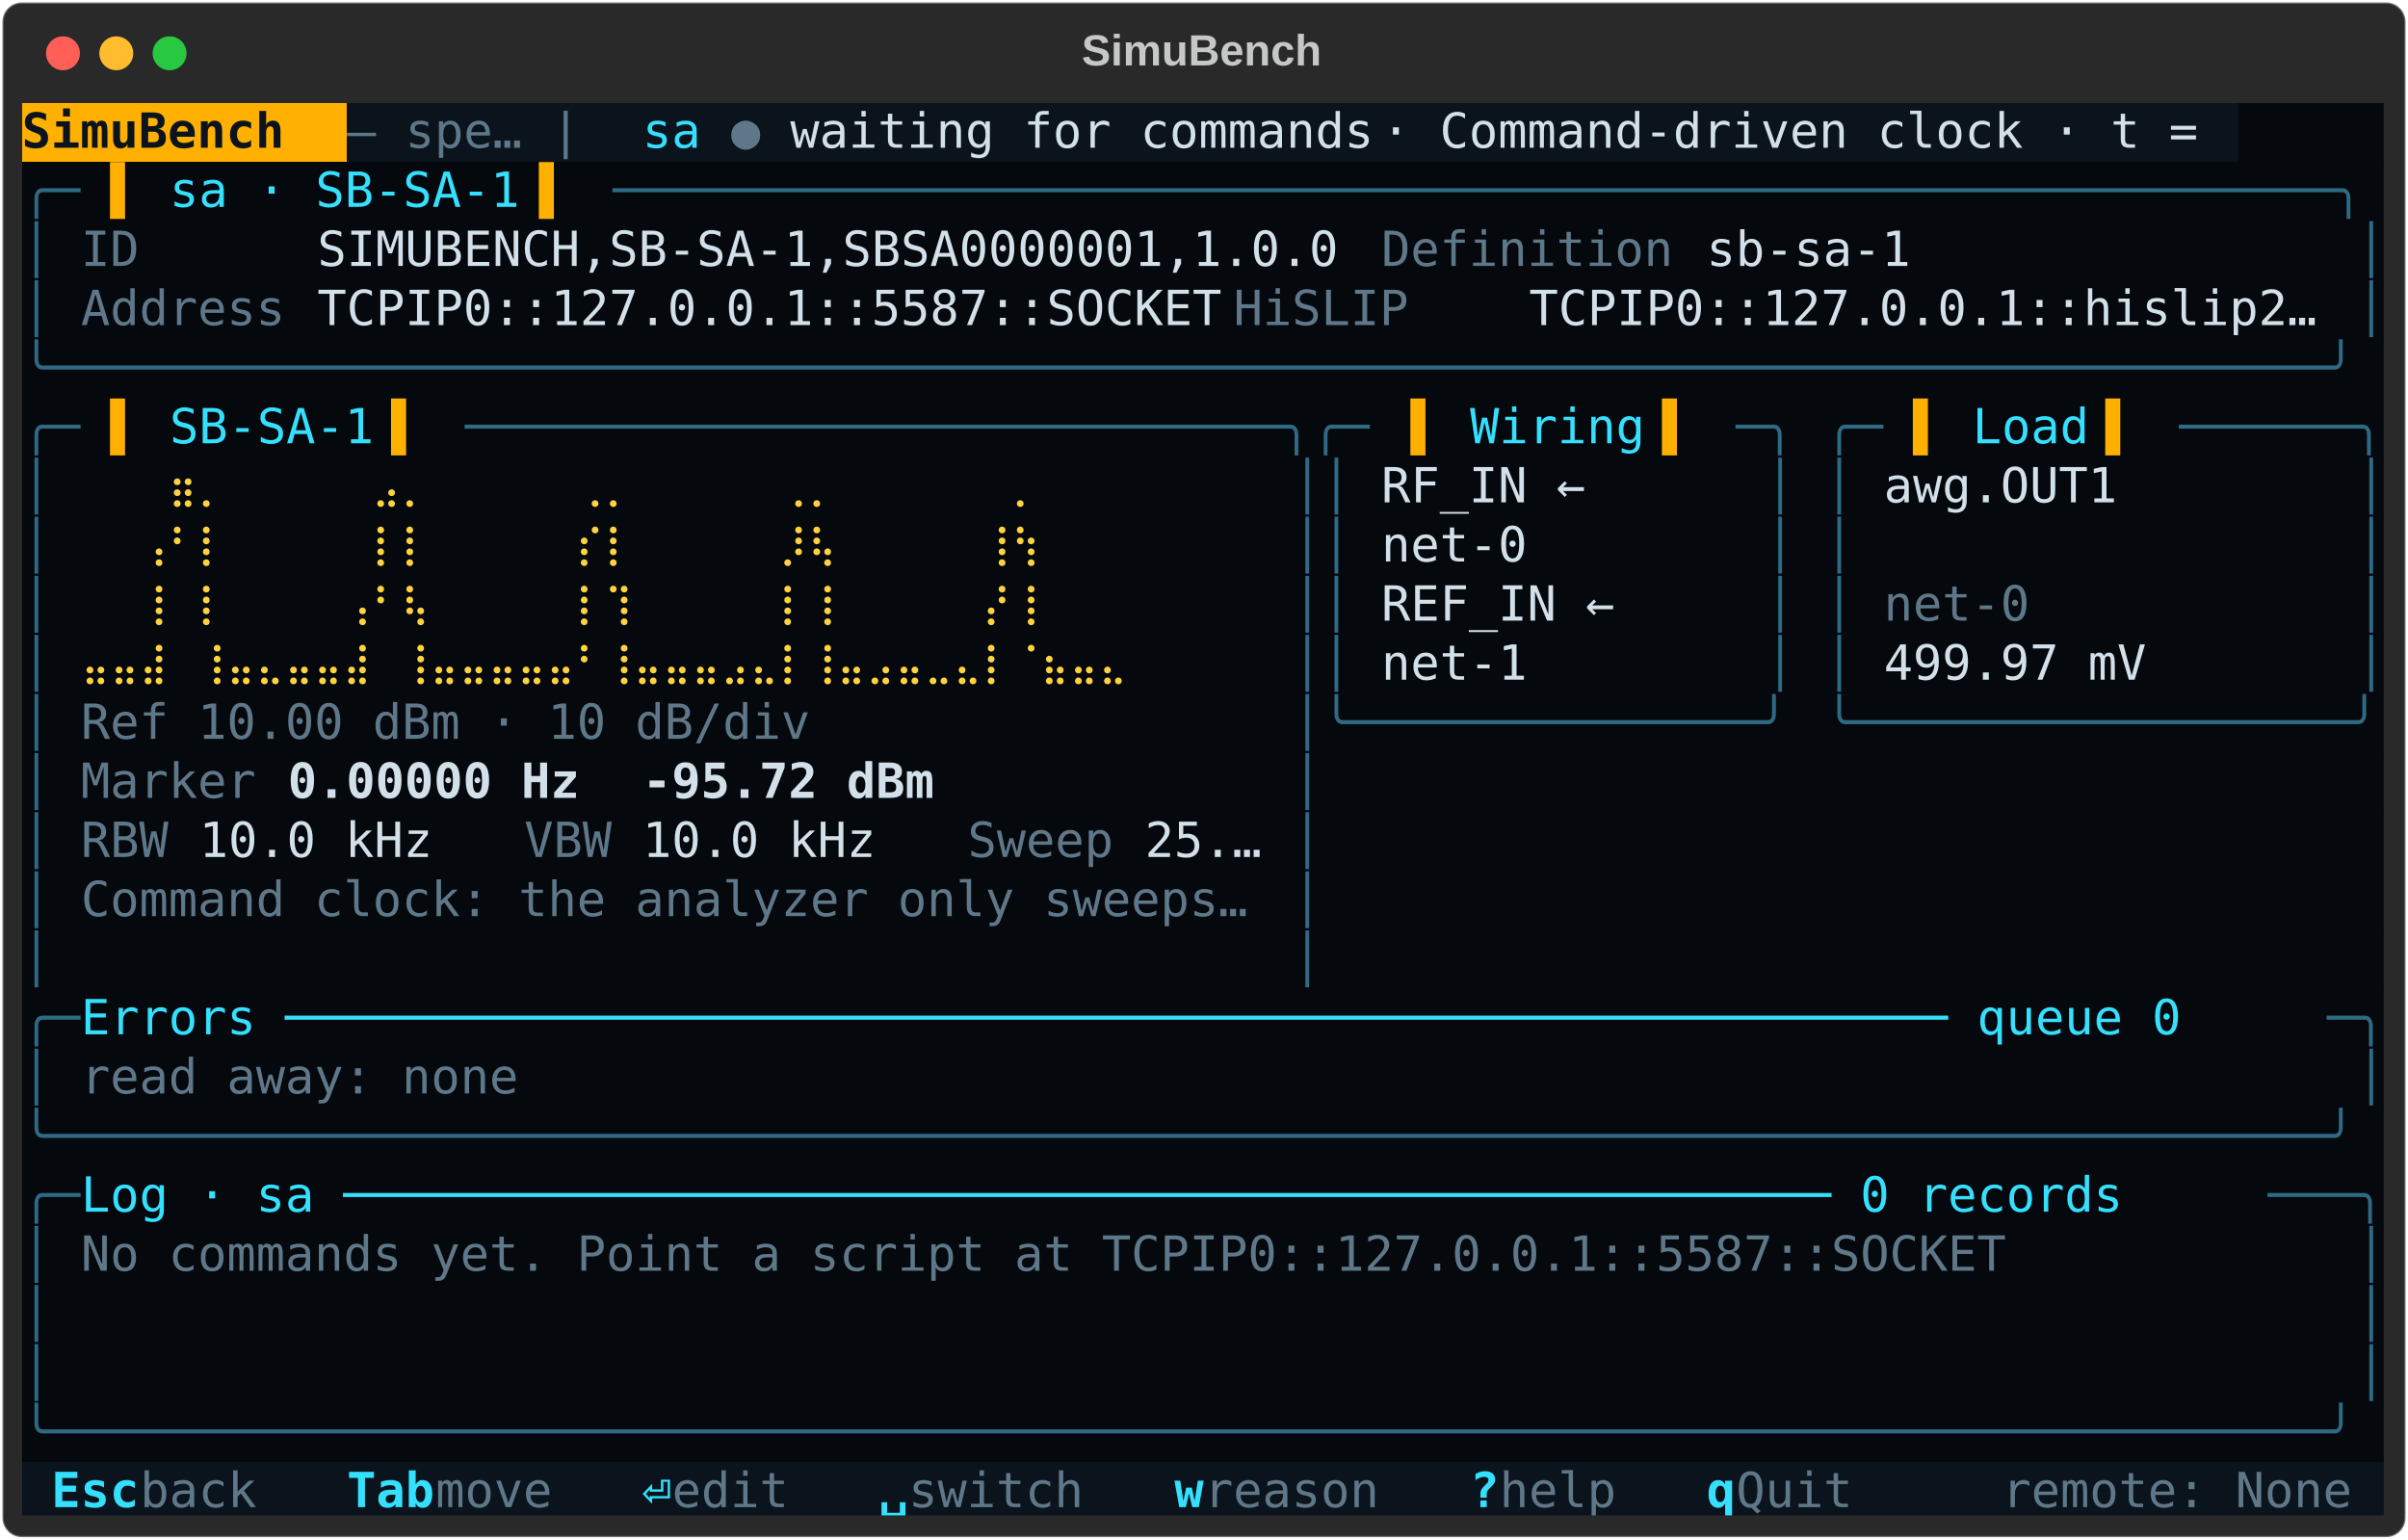
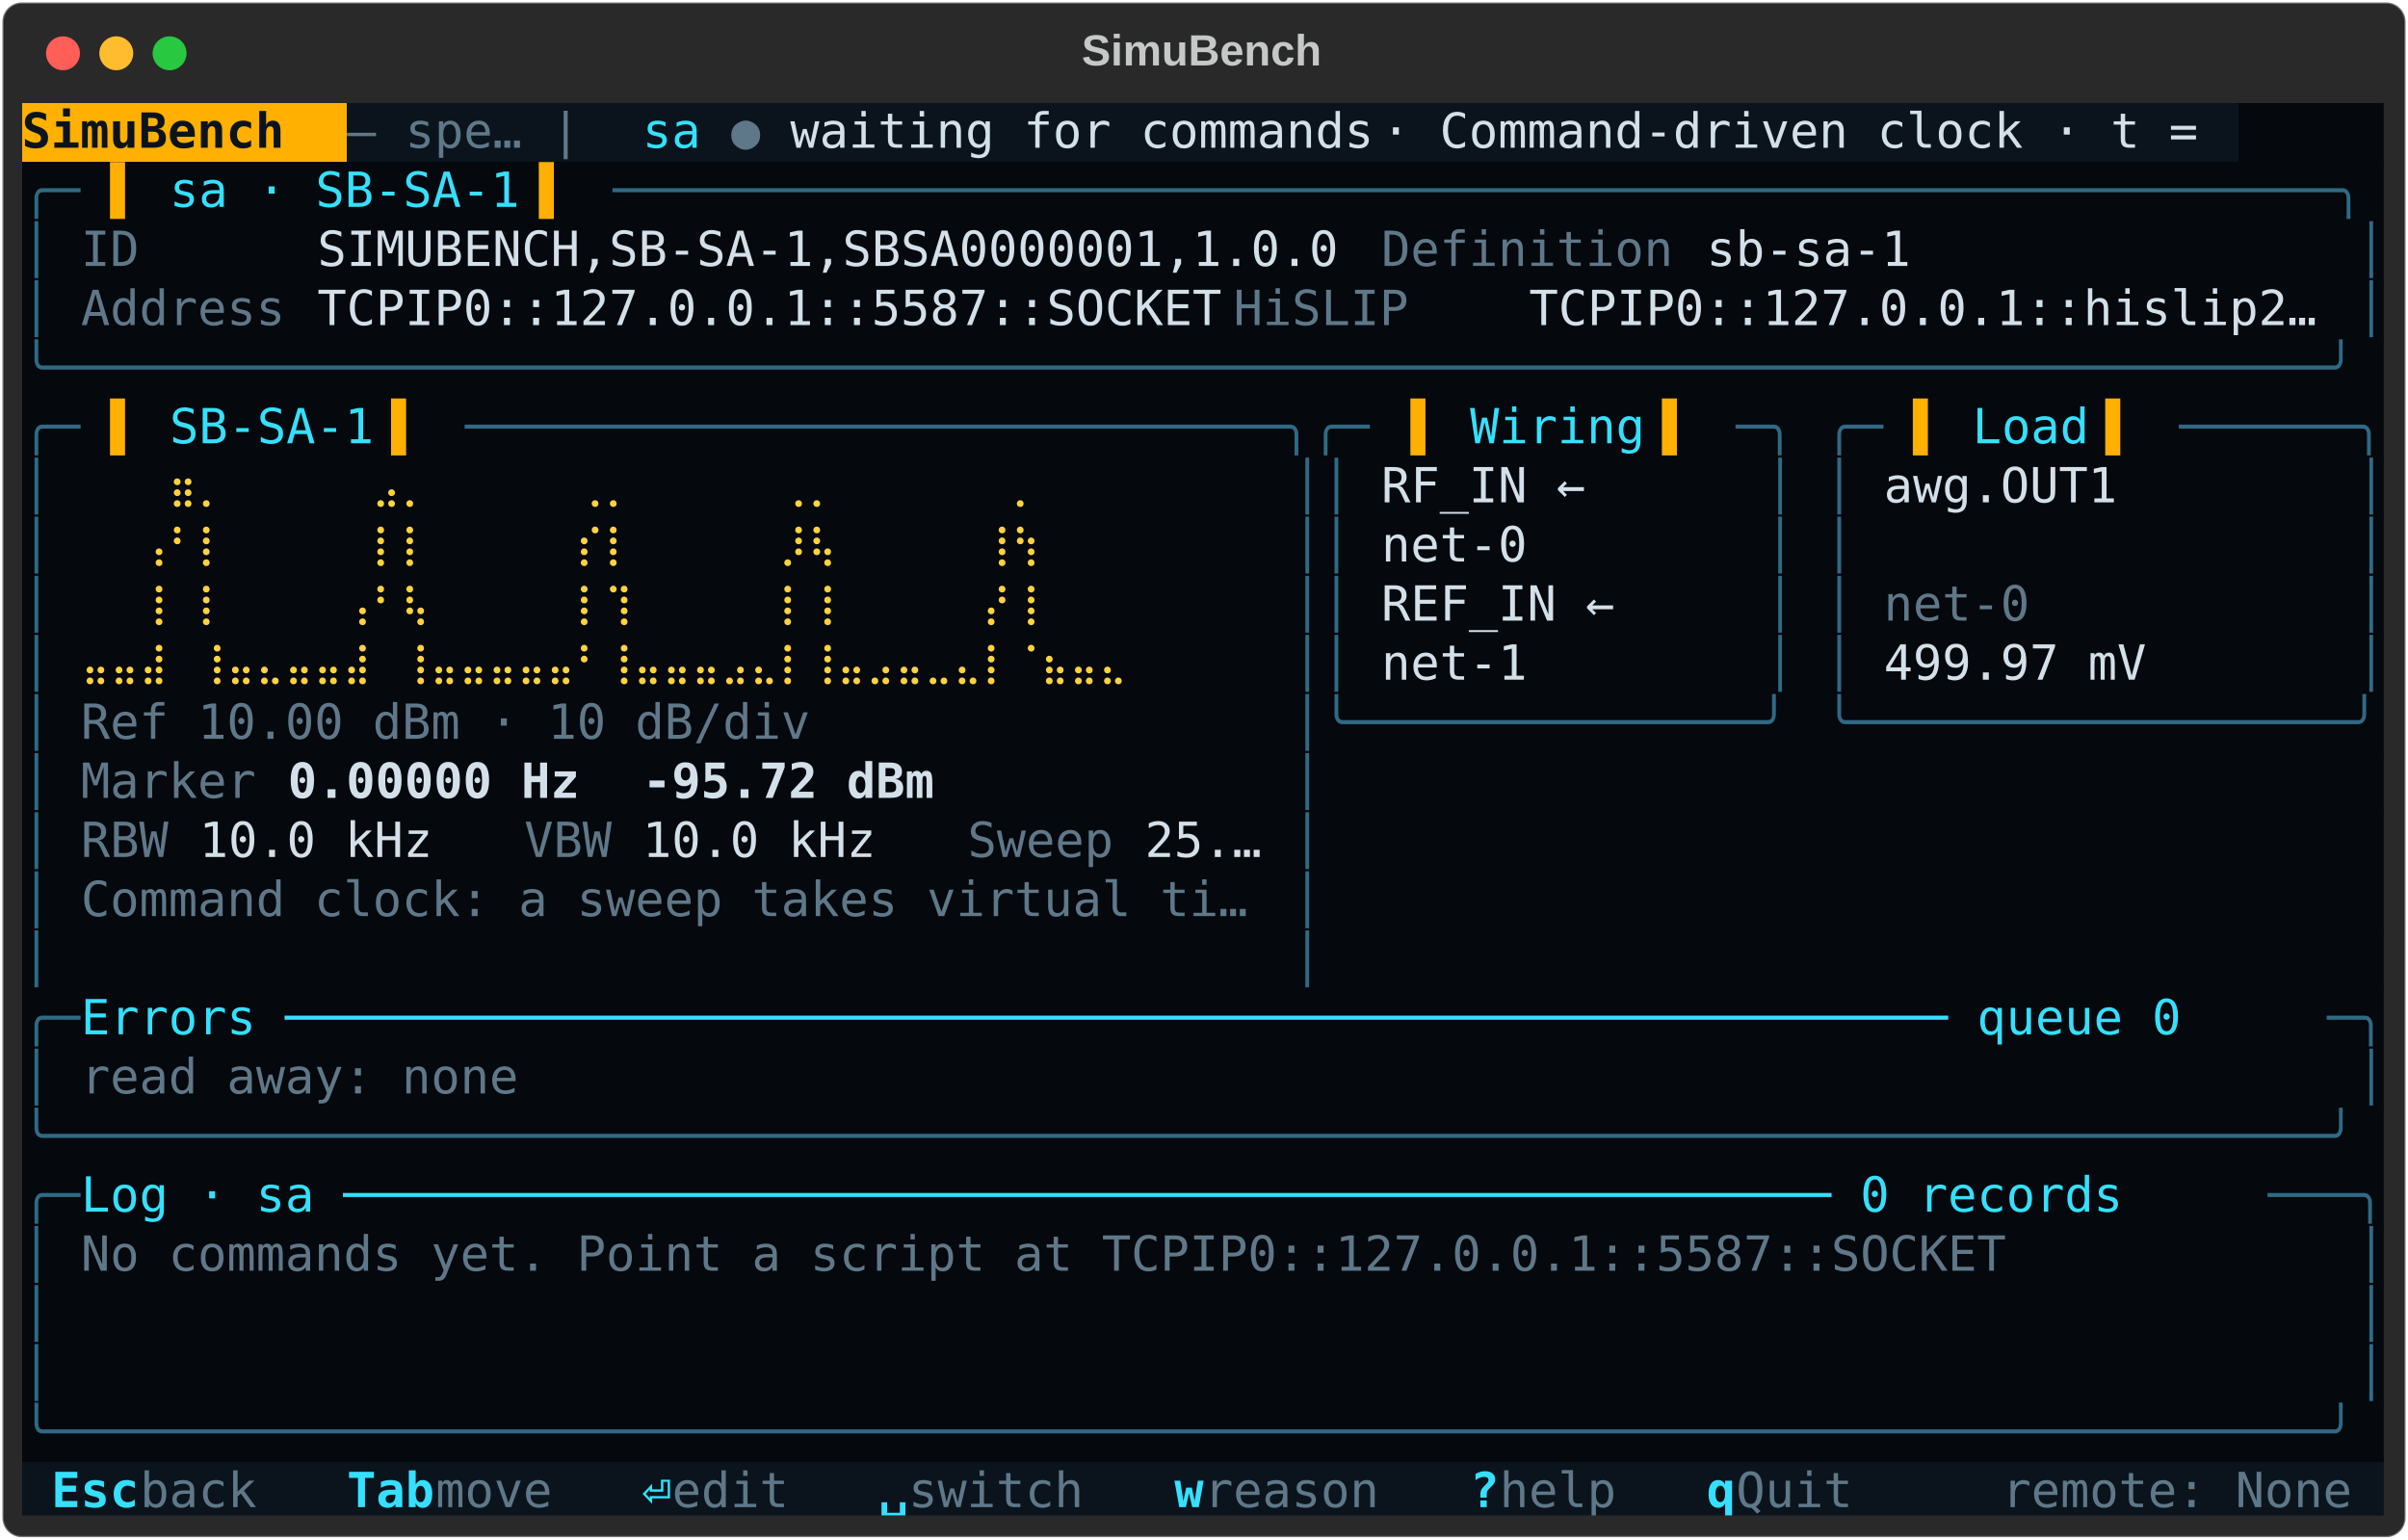
<svg xmlns="http://www.w3.org/2000/svg" class="rich-terminal" viewBox="0 0 994 635.6">
  <style>

    @font-face {
        font-family: "Fira Code";
        src: local("FiraCode-Regular"),
                url("https://cdnjs.cloudflare.com/ajax/libs/firacode/6.2.0/woff2/FiraCode-Regular.woff2") format("woff2"),
                url("https://cdnjs.cloudflare.com/ajax/libs/firacode/6.2.0/woff/FiraCode-Regular.woff") format("woff");
        font-style: normal;
        font-weight: 400;
    }
    @font-face {
        font-family: "Fira Code";
        src: local("FiraCode-Bold"),
                url("https://cdnjs.cloudflare.com/ajax/libs/firacode/6.2.0/woff2/FiraCode-Bold.woff2") format("woff2"),
                url("https://cdnjs.cloudflare.com/ajax/libs/firacode/6.2.0/woff/FiraCode-Bold.woff") format("woff");
        font-style: bold;
        font-weight: 700;
    }

    .terminal-matrix {
        font-family: Fira Code, monospace;
        font-size: 20px;
        line-height: 24.4px;
        font-variant-east-asian: full-width;
    }

    .terminal-title {
        font-size: 18px;
        font-weight: bold;
        font-family: arial;
    }

    .terminal-r1 { fill: #0b141c;font-weight: bold }
.terminal-r2 { fill: #5f7889 }
.terminal-r3 { fill: #35e0ff }
.terminal-r4 { fill: #d3e0ea }
.terminal-r5 { fill: #c5c8c6 }
.terminal-r6 { fill: #2f6a85 }
.terminal-r7 { fill: #ffb000 }
.terminal-r8 { fill: #ffd23f }
.terminal-r9 { fill: #d3e0ea;font-weight: bold }
.terminal-r10 { fill: #35e0ff;font-weight: bold }
    </style>
  <defs>
    <clipPath id="terminal-clip-terminal">
      <rect x="0" y="0" width="975.0" height="584.6" />
    </clipPath>
    <clipPath id="terminal-line-0">
      <rect x="0" y="1.5" width="976" height="24.65" />
    </clipPath>
    <clipPath id="terminal-line-1">
      <rect x="0" y="25.9" width="976" height="24.65" />
    </clipPath>
    <clipPath id="terminal-line-2">
      <rect x="0" y="50.3" width="976" height="24.65" />
    </clipPath>
    <clipPath id="terminal-line-3">
      <rect x="0" y="74.7" width="976" height="24.65" />
    </clipPath>
    <clipPath id="terminal-line-4">
      <rect x="0" y="99.1" width="976" height="24.65" />
    </clipPath>
    <clipPath id="terminal-line-5">
      <rect x="0" y="123.5" width="976" height="24.65" />
    </clipPath>
    <clipPath id="terminal-line-6">
      <rect x="0" y="147.9" width="976" height="24.65" />
    </clipPath>
    <clipPath id="terminal-line-7">
      <rect x="0" y="172.3" width="976" height="24.65" />
    </clipPath>
    <clipPath id="terminal-line-8">
      <rect x="0" y="196.7" width="976" height="24.65" />
    </clipPath>
    <clipPath id="terminal-line-9">
      <rect x="0" y="221.1" width="976" height="24.65" />
    </clipPath>
    <clipPath id="terminal-line-10">
      <rect x="0" y="245.5" width="976" height="24.65" />
    </clipPath>
    <clipPath id="terminal-line-11">
      <rect x="0" y="269.9" width="976" height="24.65" />
    </clipPath>
    <clipPath id="terminal-line-12">
      <rect x="0" y="294.3" width="976" height="24.65" />
    </clipPath>
    <clipPath id="terminal-line-13">
      <rect x="0" y="318.7" width="976" height="24.65" />
    </clipPath>
    <clipPath id="terminal-line-14">
      <rect x="0" y="343.1" width="976" height="24.65" />
    </clipPath>
    <clipPath id="terminal-line-15">
      <rect x="0" y="367.5" width="976" height="24.65" />
    </clipPath>
    <clipPath id="terminal-line-16">
      <rect x="0" y="391.9" width="976" height="24.65" />
    </clipPath>
    <clipPath id="terminal-line-17">
      <rect x="0" y="416.3" width="976" height="24.65" />
    </clipPath>
    <clipPath id="terminal-line-18">
      <rect x="0" y="440.7" width="976" height="24.65" />
    </clipPath>
    <clipPath id="terminal-line-19">
      <rect x="0" y="465.1" width="976" height="24.65" />
    </clipPath>
    <clipPath id="terminal-line-20">
      <rect x="0" y="489.5" width="976" height="24.65" />
    </clipPath>
    <clipPath id="terminal-line-21">
      <rect x="0" y="513.9" width="976" height="24.65" />
    </clipPath>
    <clipPath id="terminal-line-22">
      <rect x="0" y="538.3" width="976" height="24.65" />
    </clipPath>
  </defs>
  <rect fill="#292929" stroke="rgba(255,255,255,0.35)" stroke-width="1" x="1" y="1" width="992" height="633.6" rx="8" />
  <text class="terminal-title" fill="#c5c8c6" text-anchor="middle" x="496" y="27">SimuBench</text>
  <g transform="translate(26,22)">
    <circle cx="0" cy="0" r="7" fill="#ff5f57" />
    <circle cx="22" cy="0" r="7" fill="#febc2e" />
    <circle cx="44" cy="0" r="7" fill="#28c840" />
  </g>
  <g transform="translate(9, 41)" clip-path="url(#terminal-clip-terminal)">
    <rect fill="#ffb000" x="0" y="1.5" width="134.2" height="24.65" shape-rendering="crispEdges" />
    <rect fill="#0b141c" x="134.2" y="1.5" width="122" height="24.65" shape-rendering="crispEdges" />
    <rect fill="#0b141c" x="256.2" y="1.5" width="24.4" height="24.65" shape-rendering="crispEdges" />
    <rect fill="#0b141c" x="280.6" y="1.5" width="12.2" height="24.65" shape-rendering="crispEdges" />
    <rect fill="#0b141c" x="292.8" y="1.5" width="24.4" height="24.65" shape-rendering="crispEdges" />
    <rect fill="#0b141c" x="317.2" y="1.5" width="244" height="24.65" shape-rendering="crispEdges" />
    <rect fill="#0b141c" x="561.2" y="1.5" width="353.8" height="24.65" shape-rendering="crispEdges" />
    <rect fill="#05080c" x="915" y="1.5" width="61" height="24.65" shape-rendering="crispEdges" />
    <rect fill="#05080c" x="0" y="25.9" width="24.4" height="24.65" shape-rendering="crispEdges" />
    <rect fill="#05080c" x="24.4" y="25.9" width="12.2" height="24.65" shape-rendering="crispEdges" />
    <rect fill="#05080c" x="36.6" y="25.9" width="24.4" height="24.65" shape-rendering="crispEdges" />
    <rect fill="#05080c" x="61" y="25.9" width="146.4" height="24.65" shape-rendering="crispEdges" />
    <rect fill="#05080c" x="207.4" y="25.9" width="24.4" height="24.65" shape-rendering="crispEdges" />
    <rect fill="#05080c" x="231.8" y="25.9" width="12.2" height="24.65" shape-rendering="crispEdges" />
    <rect fill="#05080c" x="244" y="25.9" width="732" height="24.65" shape-rendering="crispEdges" />
    <rect fill="#05080c" x="0" y="50.3" width="12.2" height="24.65" shape-rendering="crispEdges" />
    <rect fill="#05080c" x="12.2" y="50.3" width="12.2" height="24.65" shape-rendering="crispEdges" />
    <rect fill="#05080c" x="24.4" y="50.3" width="97.6" height="24.65" shape-rendering="crispEdges" />
    <rect fill="#05080c" x="122" y="50.3" width="439.2" height="24.65" shape-rendering="crispEdges" />
    <rect fill="#05080c" x="561.2" y="50.3" width="134.2" height="24.65" shape-rendering="crispEdges" />
    <rect fill="#05080c" x="695.4" y="50.3" width="256.2" height="24.65" shape-rendering="crispEdges" />
    <rect fill="#05080c" x="951.6" y="50.3" width="12.2" height="24.65" shape-rendering="crispEdges" />
    <rect fill="#05080c" x="963.8" y="50.3" width="12.2" height="24.65" shape-rendering="crispEdges" />
    <rect fill="#05080c" x="0" y="74.7" width="12.2" height="24.65" shape-rendering="crispEdges" />
    <rect fill="#05080c" x="12.2" y="74.7" width="12.2" height="24.65" shape-rendering="crispEdges" />
    <rect fill="#05080c" x="24.4" y="74.7" width="97.6" height="24.65" shape-rendering="crispEdges" />
    <rect fill="#05080c" x="122" y="74.7" width="378.2" height="24.65" shape-rendering="crispEdges" />
    <rect fill="#05080c" x="500.2" y="74.7" width="122" height="24.65" shape-rendering="crispEdges" />
    <rect fill="#05080c" x="622.2" y="74.7" width="329.4" height="24.65" shape-rendering="crispEdges" />
    <rect fill="#05080c" x="951.6" y="74.7" width="12.2" height="24.65" shape-rendering="crispEdges" />
    <rect fill="#05080c" x="963.8" y="74.7" width="12.2" height="24.65" shape-rendering="crispEdges" />
    <rect fill="#05080c" x="0" y="99.1" width="976" height="24.65" shape-rendering="crispEdges" />
    <rect fill="#05080c" x="0" y="123.5" width="24.4" height="24.65" shape-rendering="crispEdges" />
    <rect fill="#05080c" x="24.4" y="123.5" width="12.2" height="24.65" shape-rendering="crispEdges" />
    <rect fill="#05080c" x="36.6" y="123.5" width="24.4" height="24.65" shape-rendering="crispEdges" />
    <rect fill="#05080c" x="61" y="123.5" width="85.4" height="24.65" shape-rendering="crispEdges" />
    <rect fill="#05080c" x="146.4" y="123.5" width="24.4" height="24.65" shape-rendering="crispEdges" />
    <rect fill="#05080c" x="170.8" y="123.5" width="12.2" height="24.65" shape-rendering="crispEdges" />
    <rect fill="#05080c" x="183" y="123.5" width="378.2" height="24.65" shape-rendering="crispEdges" />
    <rect fill="#05080c" x="561.2" y="123.5" width="12.2" height="24.65" shape-rendering="crispEdges" />
    <rect fill="#05080c" x="573.4" y="123.5" width="24.4" height="24.65" shape-rendering="crispEdges" />
    <rect fill="#05080c" x="597.8" y="123.5" width="73.2" height="24.65" shape-rendering="crispEdges" />
    <rect fill="#05080c" x="671" y="123.5" width="24.4" height="24.65" shape-rendering="crispEdges" />
    <rect fill="#05080c" x="695.4" y="123.5" width="12.2" height="24.65" shape-rendering="crispEdges" />
    <rect fill="#05080c" x="707.6" y="123.5" width="24.4" height="24.65" shape-rendering="crispEdges" />
    <rect fill="#05080c" x="732" y="123.5" width="12.2" height="24.65" shape-rendering="crispEdges" />
    <rect fill="#05080c" x="744.2" y="123.5" width="24.4" height="24.65" shape-rendering="crispEdges" />
    <rect fill="#05080c" x="768.6" y="123.5" width="12.2" height="24.65" shape-rendering="crispEdges" />
    <rect fill="#05080c" x="780.8" y="123.5" width="24.4" height="24.65" shape-rendering="crispEdges" />
    <rect fill="#05080c" x="805.2" y="123.5" width="48.8" height="24.65" shape-rendering="crispEdges" />
    <rect fill="#05080c" x="854" y="123.5" width="24.4" height="24.65" shape-rendering="crispEdges" />
    <rect fill="#05080c" x="878.4" y="123.5" width="12.2" height="24.65" shape-rendering="crispEdges" />
    <rect fill="#05080c" x="890.6" y="123.5" width="85.4" height="24.65" shape-rendering="crispEdges" />
    <rect fill="#05080c" x="0" y="147.9" width="12.2" height="24.65" shape-rendering="crispEdges" />
    <rect fill="#05080c" x="12.2" y="147.9" width="12.2" height="24.65" shape-rendering="crispEdges" />
    <rect fill="#05080c" x="24.4" y="147.9" width="439.2" height="24.65" shape-rendering="crispEdges" />
    <rect fill="#05080c" x="463.6" y="147.9" width="48.8" height="24.65" shape-rendering="crispEdges" />
    <rect fill="#05080c" x="512.4" y="147.9" width="12.2" height="24.65" shape-rendering="crispEdges" />
    <rect fill="#05080c" x="524.6" y="147.9" width="24.4" height="24.65" shape-rendering="crispEdges" />
    <rect fill="#05080c" x="549" y="147.9" width="12.2" height="24.65" shape-rendering="crispEdges" />
    <rect fill="#05080c" x="561.2" y="147.9" width="85.4" height="24.65" shape-rendering="crispEdges" />
    <rect fill="#05080c" x="646.6" y="147.9" width="73.2" height="24.65" shape-rendering="crispEdges" />
    <rect fill="#05080c" x="719.8" y="147.9" width="12.2" height="24.65" shape-rendering="crispEdges" />
    <rect fill="#05080c" x="732" y="147.9" width="12.2" height="24.65" shape-rendering="crispEdges" />
    <rect fill="#05080c" x="744.2" y="147.9" width="12.2" height="24.65" shape-rendering="crispEdges" />
    <rect fill="#05080c" x="756.4" y="147.9" width="12.2" height="24.65" shape-rendering="crispEdges" />
    <rect fill="#05080c" x="768.6" y="147.9" width="170.8" height="24.65" shape-rendering="crispEdges" />
    <rect fill="#05080c" x="939.4" y="147.9" width="24.4" height="24.65" shape-rendering="crispEdges" />
    <rect fill="#05080c" x="963.8" y="147.9" width="12.2" height="24.65" shape-rendering="crispEdges" />
    <rect fill="#05080c" x="0" y="172.3" width="12.2" height="24.65" shape-rendering="crispEdges" />
    <rect fill="#05080c" x="12.2" y="172.3" width="12.2" height="24.65" shape-rendering="crispEdges" />
    <rect fill="#05080c" x="24.4" y="172.3" width="439.2" height="24.65" shape-rendering="crispEdges" />
    <rect fill="#05080c" x="463.6" y="172.3" width="48.8" height="24.65" shape-rendering="crispEdges" />
    <rect fill="#05080c" x="512.4" y="172.3" width="12.2" height="24.65" shape-rendering="crispEdges" />
    <rect fill="#05080c" x="524.6" y="172.3" width="24.4" height="24.65" shape-rendering="crispEdges" />
    <rect fill="#05080c" x="549" y="172.3" width="12.2" height="24.65" shape-rendering="crispEdges" />
    <rect fill="#05080c" x="561.2" y="172.3" width="73.2" height="24.65" shape-rendering="crispEdges" />
    <rect fill="#05080c" x="634.4" y="172.3" width="85.4" height="24.65" shape-rendering="crispEdges" />
    <rect fill="#05080c" x="719.8" y="172.3" width="12.2" height="24.65" shape-rendering="crispEdges" />
    <rect fill="#05080c" x="732" y="172.3" width="12.2" height="24.65" shape-rendering="crispEdges" />
    <rect fill="#05080c" x="744.2" y="172.3" width="12.2" height="24.65" shape-rendering="crispEdges" />
    <rect fill="#05080c" x="756.4" y="172.3" width="12.2" height="24.65" shape-rendering="crispEdges" />
    <rect fill="#05080c" x="768.6" y="172.3" width="170.8" height="24.65" shape-rendering="crispEdges" />
    <rect fill="#05080c" x="939.4" y="172.3" width="24.4" height="24.65" shape-rendering="crispEdges" />
    <rect fill="#05080c" x="963.8" y="172.3" width="12.2" height="24.65" shape-rendering="crispEdges" />
    <rect fill="#05080c" x="0" y="196.7" width="12.2" height="24.65" shape-rendering="crispEdges" />
    <rect fill="#05080c" x="12.2" y="196.7" width="12.2" height="24.65" shape-rendering="crispEdges" />
    <rect fill="#05080c" x="24.4" y="196.7" width="439.2" height="24.65" shape-rendering="crispEdges" />
    <rect fill="#05080c" x="463.6" y="196.7" width="48.8" height="24.65" shape-rendering="crispEdges" />
    <rect fill="#05080c" x="512.4" y="196.7" width="12.2" height="24.65" shape-rendering="crispEdges" />
    <rect fill="#05080c" x="524.6" y="196.7" width="24.4" height="24.65" shape-rendering="crispEdges" />
    <rect fill="#05080c" x="549" y="196.7" width="12.2" height="24.65" shape-rendering="crispEdges" />
    <rect fill="#05080c" x="561.2" y="196.7" width="97.6" height="24.65" shape-rendering="crispEdges" />
    <rect fill="#05080c" x="658.8" y="196.7" width="61" height="24.65" shape-rendering="crispEdges" />
    <rect fill="#05080c" x="719.8" y="196.7" width="12.2" height="24.65" shape-rendering="crispEdges" />
    <rect fill="#05080c" x="732" y="196.7" width="12.2" height="24.65" shape-rendering="crispEdges" />
    <rect fill="#05080c" x="744.2" y="196.7" width="12.2" height="24.65" shape-rendering="crispEdges" />
    <rect fill="#05080c" x="756.4" y="196.7" width="12.2" height="24.65" shape-rendering="crispEdges" />
    <rect fill="#05080c" x="768.6" y="196.7" width="61" height="24.65" shape-rendering="crispEdges" />
    <rect fill="#05080c" x="829.6" y="196.7" width="109.8" height="24.65" shape-rendering="crispEdges" />
    <rect fill="#05080c" x="939.4" y="196.7" width="24.4" height="24.65" shape-rendering="crispEdges" />
    <rect fill="#05080c" x="963.8" y="196.7" width="12.2" height="24.65" shape-rendering="crispEdges" />
    <rect fill="#05080c" x="0" y="221.1" width="12.2" height="24.65" shape-rendering="crispEdges" />
    <rect fill="#05080c" x="12.2" y="221.1" width="12.2" height="24.65" shape-rendering="crispEdges" />
    <rect fill="#05080c" x="24.4" y="221.1" width="439.2" height="24.65" shape-rendering="crispEdges" />
    <rect fill="#05080c" x="463.6" y="221.1" width="48.8" height="24.65" shape-rendering="crispEdges" />
    <rect fill="#05080c" x="512.4" y="221.1" width="12.2" height="24.65" shape-rendering="crispEdges" />
    <rect fill="#05080c" x="524.6" y="221.1" width="24.4" height="24.65" shape-rendering="crispEdges" />
    <rect fill="#05080c" x="549" y="221.1" width="12.2" height="24.65" shape-rendering="crispEdges" />
    <rect fill="#05080c" x="561.2" y="221.1" width="61" height="24.65" shape-rendering="crispEdges" />
    <rect fill="#05080c" x="622.2" y="221.1" width="97.6" height="24.65" shape-rendering="crispEdges" />
    <rect fill="#05080c" x="719.8" y="221.1" width="12.2" height="24.65" shape-rendering="crispEdges" />
    <rect fill="#05080c" x="732" y="221.1" width="12.2" height="24.65" shape-rendering="crispEdges" />
    <rect fill="#05080c" x="744.2" y="221.1" width="12.2" height="24.65" shape-rendering="crispEdges" />
    <rect fill="#05080c" x="756.4" y="221.1" width="12.2" height="24.65" shape-rendering="crispEdges" />
    <rect fill="#05080c" x="768.6" y="221.1" width="170.8" height="24.65" shape-rendering="crispEdges" />
    <rect fill="#05080c" x="939.4" y="221.1" width="24.4" height="24.65" shape-rendering="crispEdges" />
    <rect fill="#05080c" x="963.8" y="221.1" width="12.2" height="24.65" shape-rendering="crispEdges" />
    <rect fill="#05080c" x="0" y="245.5" width="12.2" height="24.65" shape-rendering="crispEdges" />
    <rect fill="#05080c" x="12.2" y="245.5" width="12.2" height="24.65" shape-rendering="crispEdges" />
    <rect fill="#05080c" x="24.4" y="245.5" width="305" height="24.65" shape-rendering="crispEdges" />
    <rect fill="#05080c" x="329.4" y="245.5" width="183" height="24.65" shape-rendering="crispEdges" />
    <rect fill="#05080c" x="512.4" y="245.5" width="12.2" height="24.65" shape-rendering="crispEdges" />
    <rect fill="#05080c" x="524.6" y="245.5" width="207.4" height="24.65" shape-rendering="crispEdges" />
    <rect fill="#05080c" x="732" y="245.5" width="12.2" height="24.65" shape-rendering="crispEdges" />
    <rect fill="#05080c" x="744.2" y="245.5" width="231.8" height="24.65" shape-rendering="crispEdges" />
    <rect fill="#05080c" x="0" y="269.9" width="12.2" height="24.65" shape-rendering="crispEdges" />
    <rect fill="#05080c" x="12.2" y="269.9" width="12.2" height="24.65" shape-rendering="crispEdges" />
    <rect fill="#05080c" x="24.4" y="269.9" width="85.4" height="24.65" shape-rendering="crispEdges" />
    <rect fill="#05080c" x="109.8" y="269.9" width="122" height="24.65" shape-rendering="crispEdges" />
    <rect fill="#05080c" x="231.8" y="269.9" width="24.4" height="24.65" shape-rendering="crispEdges" />
    <rect fill="#05080c" x="256.2" y="269.9" width="122" height="24.65" shape-rendering="crispEdges" />
    <rect fill="#05080c" x="378.2" y="269.9" width="134.2" height="24.65" shape-rendering="crispEdges" />
    <rect fill="#05080c" x="512.4" y="269.9" width="12.2" height="24.65" shape-rendering="crispEdges" />
    <rect fill="#05080c" x="524.6" y="269.9" width="12.2" height="24.65" shape-rendering="crispEdges" />
    <rect fill="#05080c" x="536.8" y="269.9" width="439.2" height="24.65" shape-rendering="crispEdges" />
    <rect fill="#05080c" x="0" y="294.3" width="12.2" height="24.65" shape-rendering="crispEdges" />
    <rect fill="#05080c" x="12.2" y="294.3" width="12.2" height="24.65" shape-rendering="crispEdges" />
    <rect fill="#05080c" x="24.4" y="294.3" width="48.8" height="24.65" shape-rendering="crispEdges" />
    <rect fill="#05080c" x="73.2" y="294.3" width="134.2" height="24.65" shape-rendering="crispEdges" />
    <rect fill="#05080c" x="207.4" y="294.3" width="48.8" height="24.65" shape-rendering="crispEdges" />
    <rect fill="#05080c" x="256.2" y="294.3" width="134.2" height="24.65" shape-rendering="crispEdges" />
    <rect fill="#05080c" x="390.4" y="294.3" width="73.2" height="24.65" shape-rendering="crispEdges" />
    <rect fill="#05080c" x="463.6" y="294.3" width="48.8" height="24.65" shape-rendering="crispEdges" />
    <rect fill="#05080c" x="512.4" y="294.3" width="12.2" height="24.65" shape-rendering="crispEdges" />
    <rect fill="#05080c" x="524.6" y="294.3" width="12.2" height="24.65" shape-rendering="crispEdges" />
    <rect fill="#05080c" x="536.8" y="294.3" width="439.2" height="24.65" shape-rendering="crispEdges" />
    <rect fill="#05080c" x="0" y="318.7" width="12.2" height="24.65" shape-rendering="crispEdges" />
    <rect fill="#05080c" x="12.2" y="318.7" width="12.2" height="24.65" shape-rendering="crispEdges" />
    <rect fill="#05080c" x="24.4" y="318.7" width="488" height="24.65" shape-rendering="crispEdges" />
    <rect fill="#05080c" x="512.4" y="318.7" width="12.2" height="24.65" shape-rendering="crispEdges" />
    <rect fill="#05080c" x="524.6" y="318.7" width="12.2" height="24.65" shape-rendering="crispEdges" />
    <rect fill="#05080c" x="536.8" y="318.7" width="439.2" height="24.65" shape-rendering="crispEdges" />
    <rect fill="#05080c" x="0" y="343.1" width="12.2" height="24.65" shape-rendering="crispEdges" />
    <rect fill="#05080c" x="12.2" y="343.1" width="12.2" height="24.65" shape-rendering="crispEdges" />
    <rect fill="#05080c" x="24.4" y="343.1" width="488" height="24.65" shape-rendering="crispEdges" />
    <rect fill="#05080c" x="512.4" y="343.1" width="12.2" height="24.65" shape-rendering="crispEdges" />
    <rect fill="#05080c" x="524.6" y="343.1" width="12.2" height="24.65" shape-rendering="crispEdges" />
    <rect fill="#05080c" x="536.8" y="343.1" width="439.2" height="24.65" shape-rendering="crispEdges" />
    <rect fill="#05080c" x="0" y="367.5" width="24.4" height="24.65" shape-rendering="crispEdges" />
    <rect fill="#05080c" x="24.4" y="367.5" width="927.2" height="24.65" shape-rendering="crispEdges" />
    <rect fill="#05080c" x="951.6" y="367.5" width="24.4" height="24.65" shape-rendering="crispEdges" />
    <rect fill="#05080c" x="0" y="391.9" width="12.2" height="24.65" shape-rendering="crispEdges" />
    <rect fill="#05080c" x="12.2" y="391.9" width="12.2" height="24.65" shape-rendering="crispEdges" />
    <rect fill="#05080c" x="24.4" y="391.9" width="183" height="24.65" shape-rendering="crispEdges" />
    <rect fill="#05080c" x="207.4" y="391.9" width="744.2" height="24.65" shape-rendering="crispEdges" />
    <rect fill="#05080c" x="951.6" y="391.9" width="12.2" height="24.65" shape-rendering="crispEdges" />
    <rect fill="#05080c" x="963.8" y="391.9" width="12.2" height="24.65" shape-rendering="crispEdges" />
    <rect fill="#05080c" x="0" y="416.3" width="976" height="24.65" shape-rendering="crispEdges" />
    <rect fill="#05080c" x="0" y="440.7" width="24.4" height="24.65" shape-rendering="crispEdges" />
    <rect fill="#05080c" x="24.4" y="440.7" width="902.8" height="24.65" shape-rendering="crispEdges" />
    <rect fill="#05080c" x="927.2" y="440.7" width="48.8" height="24.65" shape-rendering="crispEdges" />
    <rect fill="#05080c" x="0" y="465.1" width="12.2" height="24.65" shape-rendering="crispEdges" />
    <rect fill="#05080c" x="12.2" y="465.1" width="12.2" height="24.65" shape-rendering="crispEdges" />
    <rect fill="#05080c" x="24.4" y="465.1" width="805.2" height="24.65" shape-rendering="crispEdges" />
    <rect fill="#05080c" x="829.6" y="465.1" width="134.2" height="24.65" shape-rendering="crispEdges" />
    <rect fill="#05080c" x="963.8" y="465.1" width="12.2" height="24.65" shape-rendering="crispEdges" />
    <rect fill="#05080c" x="0" y="489.5" width="12.2" height="24.65" shape-rendering="crispEdges" />
    <rect fill="#05080c" x="12.2" y="489.5" width="951.6" height="24.65" shape-rendering="crispEdges" />
    <rect fill="#05080c" x="963.8" y="489.5" width="12.2" height="24.65" shape-rendering="crispEdges" />
    <rect fill="#05080c" x="0" y="513.9" width="12.2" height="24.65" shape-rendering="crispEdges" />
    <rect fill="#05080c" x="12.2" y="513.9" width="951.6" height="24.65" shape-rendering="crispEdges" />
    <rect fill="#05080c" x="963.8" y="513.9" width="12.2" height="24.65" shape-rendering="crispEdges" />
    <rect fill="#05080c" x="0" y="538.3" width="976" height="24.65" shape-rendering="crispEdges" />
    <rect fill="#0b141c" x="0" y="562.7" width="12.2" height="24.65" shape-rendering="crispEdges" />
    <rect fill="#0b141c" x="12.2" y="562.7" width="36.6" height="24.65" shape-rendering="crispEdges" />
    <rect fill="#0b141c" x="48.8" y="562.7" width="85.4" height="24.65" shape-rendering="crispEdges" />
    <rect fill="#0b141c" x="134.2" y="562.7" width="36.6" height="24.65" shape-rendering="crispEdges" />
    <rect fill="#0b141c" x="170.8" y="562.7" width="85.4" height="24.65" shape-rendering="crispEdges" />
    <rect fill="#0b141c" x="256.2" y="562.7" width="12.2" height="24.65" shape-rendering="crispEdges" />
    <rect fill="#0b141c" x="268.4" y="562.7" width="85.4" height="24.65" shape-rendering="crispEdges" />
    <rect fill="#0b141c" x="353.8" y="562.7" width="12.2" height="24.65" shape-rendering="crispEdges" />
    <rect fill="#0b141c" x="366" y="562.7" width="109.8" height="24.65" shape-rendering="crispEdges" />
    <rect fill="#0b141c" x="475.8" y="562.7" width="12.2" height="24.65" shape-rendering="crispEdges" />
    <rect fill="#0b141c" x="488" y="562.7" width="109.8" height="24.65" shape-rendering="crispEdges" />
    <rect fill="#0b141c" x="597.8" y="562.7" width="12.2" height="24.65" shape-rendering="crispEdges" />
    <rect fill="#0b141c" x="610" y="562.7" width="85.4" height="24.65" shape-rendering="crispEdges" />
    <rect fill="#0b141c" x="695.4" y="562.7" width="12.2" height="24.65" shape-rendering="crispEdges" />
    <rect fill="#0b141c" x="707.6" y="562.7" width="85.4" height="24.65" shape-rendering="crispEdges" />
    <rect fill="#0b141c" x="793" y="562.7" width="24.4" height="24.65" shape-rendering="crispEdges" />
    <rect fill="#0b141c" x="817.4" y="562.7" width="158.6" height="24.65" shape-rendering="crispEdges" />
    <g class="terminal-matrix">
      <text class="terminal-r1" x="0" y="20" textLength="134.2" clip-path="url(#terminal-line-0)"> SimuBench </text>
      <text class="terminal-r2" x="134.2" y="20" textLength="122" clip-path="url(#terminal-line-0)"> — spe… | </text>
      <text class="terminal-r3" x="256.2" y="20" textLength="24.4" clip-path="url(#terminal-line-0)">sa</text>
      <text class="terminal-r2" x="292.8" y="20" textLength="24.4" clip-path="url(#terminal-line-0)">● </text>
      <text class="terminal-r4" x="317.2" y="20" textLength="244" clip-path="url(#terminal-line-0)">waiting for commands</text>
      <text class="terminal-r4" x="561.2" y="20" textLength="353.8" clip-path="url(#terminal-line-0)"> · Command-driven clock · t =</text>
      <text class="terminal-r5" x="976" y="20" textLength="12.2" clip-path="url(#terminal-line-0)">
</text>
      <text class="terminal-r6" x="0" y="44.4" textLength="24.4" clip-path="url(#terminal-line-1)">╭─</text>
      <text class="terminal-r7" x="36.6" y="44.4" textLength="24.4" clip-path="url(#terminal-line-1)">▌ </text>
      <text class="terminal-r3" x="61" y="44.4" textLength="146.4" clip-path="url(#terminal-line-1)">sa · SB-SA-1</text>
      <text class="terminal-r7" x="207.4" y="44.4" textLength="24.4" clip-path="url(#terminal-line-1)"> ▐</text>
      <text class="terminal-r6" x="244" y="44.4" textLength="732" clip-path="url(#terminal-line-1)">───────────────────────────────────────────────────────────╮</text>
      <text class="terminal-r5" x="976" y="44.4" textLength="12.2" clip-path="url(#terminal-line-1)">
</text>
      <text class="terminal-r6" x="0" y="68.8" textLength="12.2" clip-path="url(#terminal-line-2)">│</text>
      <text class="terminal-r2" x="24.4" y="68.8" textLength="97.6" clip-path="url(#terminal-line-2)">ID      </text>
      <text class="terminal-r4" x="122" y="68.8" textLength="439.2" clip-path="url(#terminal-line-2)">SIMUBENCH,SB-SA-1,SBSA0000001,1.0.0 </text>
      <text class="terminal-r2" x="561.2" y="68.8" textLength="134.2" clip-path="url(#terminal-line-2)">Definition </text>
      <text class="terminal-r4" x="695.4" y="68.8" textLength="256.2" clip-path="url(#terminal-line-2)">sb-sa-1              </text>
      <text class="terminal-r6" x="963.8" y="68.8" textLength="12.2" clip-path="url(#terminal-line-2)">│</text>
      <text class="terminal-r5" x="976" y="68.8" textLength="12.2" clip-path="url(#terminal-line-2)">
</text>
      <text class="terminal-r6" x="0" y="93.2" textLength="12.2" clip-path="url(#terminal-line-3)">│</text>
      <text class="terminal-r2" x="24.4" y="93.2" textLength="97.6" clip-path="url(#terminal-line-3)">Address </text>
      <text class="terminal-r4" x="122" y="93.2" textLength="378.2" clip-path="url(#terminal-line-3)">TCPIP0::127.0.0.1::5587::SOCKET</text>
      <text class="terminal-r2" x="500.2" y="93.2" textLength="122" clip-path="url(#terminal-line-3)">   HiSLIP </text>
      <text class="terminal-r4" x="622.2" y="93.2" textLength="329.4" clip-path="url(#terminal-line-3)">TCPIP0::127.0.0.1::hislip2…</text>
      <text class="terminal-r6" x="963.8" y="93.2" textLength="12.2" clip-path="url(#terminal-line-3)">│</text>
      <text class="terminal-r5" x="976" y="93.2" textLength="12.2" clip-path="url(#terminal-line-3)">
</text>
      <text class="terminal-r6" x="0" y="117.6" textLength="976" clip-path="url(#terminal-line-4)">╰──────────────────────────────────────────────────────────────────────────────╯</text>
      <text class="terminal-r5" x="976" y="117.6" textLength="12.2" clip-path="url(#terminal-line-4)">
</text>
      <text class="terminal-r6" x="0" y="142" textLength="24.4" clip-path="url(#terminal-line-5)">╭─</text>
      <text class="terminal-r7" x="36.6" y="142" textLength="24.4" clip-path="url(#terminal-line-5)">▌ </text>
      <text class="terminal-r3" x="61" y="142" textLength="85.4" clip-path="url(#terminal-line-5)">SB-SA-1</text>
      <text class="terminal-r7" x="146.4" y="142" textLength="24.4" clip-path="url(#terminal-line-5)"> ▐</text>
      <text class="terminal-r6" x="183" y="142" textLength="378.2" clip-path="url(#terminal-line-5)">────────────────────────────╮╭─</text>
      <text class="terminal-r7" x="573.4" y="142" textLength="24.4" clip-path="url(#terminal-line-5)">▌ </text>
      <text class="terminal-r3" x="597.8" y="142" textLength="73.2" clip-path="url(#terminal-line-5)">Wiring</text>
      <text class="terminal-r7" x="671" y="142" textLength="24.4" clip-path="url(#terminal-line-5)"> ▐</text>
      <text class="terminal-r6" x="707.6" y="142" textLength="24.4" clip-path="url(#terminal-line-5)">─╮</text>
      <text class="terminal-r6" x="744.2" y="142" textLength="24.4" clip-path="url(#terminal-line-5)">╭─</text>
      <text class="terminal-r7" x="780.8" y="142" textLength="24.4" clip-path="url(#terminal-line-5)">▌ </text>
      <text class="terminal-r3" x="805.2" y="142" textLength="48.8" clip-path="url(#terminal-line-5)">Load</text>
      <text class="terminal-r7" x="854" y="142" textLength="24.4" clip-path="url(#terminal-line-5)"> ▐</text>
      <text class="terminal-r6" x="890.6" y="142" textLength="85.4" clip-path="url(#terminal-line-5)">──────╮</text>
      <text class="terminal-r5" x="976" y="142" textLength="12.2" clip-path="url(#terminal-line-5)">
</text>
      <text class="terminal-r6" x="0" y="166.4" textLength="12.2" clip-path="url(#terminal-line-6)">│</text>
      <text class="terminal-r8" x="24.4" y="166.4" textLength="439.2" clip-path="url(#terminal-line-6)">⠀⠀⠀⣶⡀⠀⠀⠀⠀⠀⣠⡀⠀⠀⠀⠀⠀⢀⡀⠀⠀⠀⠀⠀⢀⡀⠀⠀⠀⠀⠀⠀⡀⠀⠀⠀</text>
      <text class="terminal-r6" x="524.6" y="166.4" textLength="24.4" clip-path="url(#terminal-line-6)">││</text>
      <text class="terminal-r4" x="561.2" y="166.4" textLength="85.4" clip-path="url(#terminal-line-6)">RF_IN ←</text>
      <text class="terminal-r6" x="719.8" y="166.4" textLength="12.2" clip-path="url(#terminal-line-6)">│</text>
      <text class="terminal-r6" x="744.2" y="166.4" textLength="12.2" clip-path="url(#terminal-line-6)">│</text>
      <text class="terminal-r4" x="768.6" y="166.4" textLength="170.8" clip-path="url(#terminal-line-6)">awg.OUT1      </text>
      <text class="terminal-r6" x="963.8" y="166.4" textLength="12.2" clip-path="url(#terminal-line-6)">│</text>
      <text class="terminal-r5" x="976" y="166.4" textLength="12.2" clip-path="url(#terminal-line-6)">
</text>
      <text class="terminal-r6" x="0" y="190.8" textLength="12.2" clip-path="url(#terminal-line-7)">│</text>
      <text class="terminal-r8" x="24.4" y="190.8" textLength="439.2" clip-path="url(#terminal-line-7)">⠀⠀⢠⠃⡇⠀⠀⠀⠀⠀⡇⡇⠀⠀⠀⠀⠀⡎⡇⠀⠀⠀⠀⠀⡸⢧⠀⠀⠀⠀⠀⢸⢳⠀⠀⠀</text>
      <text class="terminal-r6" x="524.6" y="190.8" textLength="24.4" clip-path="url(#terminal-line-7)">││</text>
      <text class="terminal-r4" x="561.2" y="190.8" textLength="73.2" clip-path="url(#terminal-line-7)">net-0 </text>
      <text class="terminal-r6" x="719.8" y="190.8" textLength="12.2" clip-path="url(#terminal-line-7)">│</text>
      <text class="terminal-r6" x="744.2" y="190.8" textLength="12.2" clip-path="url(#terminal-line-7)">│</text>
      <text class="terminal-r6" x="963.8" y="190.8" textLength="12.2" clip-path="url(#terminal-line-7)">│</text>
      <text class="terminal-r5" x="976" y="190.8" textLength="12.2" clip-path="url(#terminal-line-7)">
</text>
      <text class="terminal-r6" x="0" y="215.2" textLength="12.2" clip-path="url(#terminal-line-8)">│</text>
      <text class="terminal-r8" x="24.4" y="215.2" textLength="439.2" clip-path="url(#terminal-line-8)">⠀⠀⢸⠀⡇⠀⠀⠀⠀⢠⠃⢧⠀⠀⠀⠀⠀⡇⢹⠀⠀⠀⠀⠀⡇⢸⠀⠀⠀⠀⠀⡜⢸⠀⠀⠀</text>
      <text class="terminal-r6" x="524.6" y="215.2" textLength="24.4" clip-path="url(#terminal-line-8)">││</text>
      <text class="terminal-r4" x="561.2" y="215.2" textLength="97.6" clip-path="url(#terminal-line-8)">REF_IN ←</text>
      <text class="terminal-r6" x="719.8" y="215.2" textLength="12.2" clip-path="url(#terminal-line-8)">│</text>
      <text class="terminal-r6" x="744.2" y="215.2" textLength="12.2" clip-path="url(#terminal-line-8)">│</text>
      <text class="terminal-r2" x="768.6" y="215.2" textLength="61" clip-path="url(#terminal-line-8)">net-0</text>
      <text class="terminal-r6" x="963.8" y="215.2" textLength="12.2" clip-path="url(#terminal-line-8)">│</text>
      <text class="terminal-r5" x="976" y="215.2" textLength="12.2" clip-path="url(#terminal-line-8)">
</text>
      <text class="terminal-r6" x="0" y="239.6" textLength="12.2" clip-path="url(#terminal-line-9)">│</text>
      <text class="terminal-r8" x="24.4" y="239.6" textLength="439.2" clip-path="url(#terminal-line-9)">⣤⣤⣼⠀⢸⣤⣄⣤⣤⣼⠀⢸⣤⣤⣤⣤⣤⠃⢸⣤⣤⣤⣠⣄⡇⢸⣤⣠⣤⣀⣄⡇⠈⣦⣤⣄</text>
      <text class="terminal-r6" x="524.6" y="239.6" textLength="24.4" clip-path="url(#terminal-line-9)">││</text>
      <text class="terminal-r4" x="561.2" y="239.6" textLength="61" clip-path="url(#terminal-line-9)">net-1</text>
      <text class="terminal-r6" x="719.8" y="239.6" textLength="12.2" clip-path="url(#terminal-line-9)">│</text>
      <text class="terminal-r6" x="744.2" y="239.6" textLength="12.2" clip-path="url(#terminal-line-9)">│</text>
      <text class="terminal-r4" x="768.6" y="239.6" textLength="170.8" clip-path="url(#terminal-line-9)">499.97 mV     </text>
      <text class="terminal-r6" x="963.8" y="239.6" textLength="12.2" clip-path="url(#terminal-line-9)">│</text>
      <text class="terminal-r5" x="976" y="239.6" textLength="12.2" clip-path="url(#terminal-line-9)">
</text>
      <text class="terminal-r6" x="0" y="264" textLength="12.2" clip-path="url(#terminal-line-10)">│</text>
      <text class="terminal-r2" x="24.4" y="264" textLength="305" clip-path="url(#terminal-line-10)">Ref 10.00 dBm · 10 dB/div</text>
      <text class="terminal-r6" x="524.6" y="264" textLength="207.4" clip-path="url(#terminal-line-10)">│╰──────────────╯</text>
      <text class="terminal-r6" x="744.2" y="264" textLength="231.8" clip-path="url(#terminal-line-10)">╰─────────────────╯</text>
      <text class="terminal-r5" x="976" y="264" textLength="12.2" clip-path="url(#terminal-line-10)">
</text>
      <text class="terminal-r6" x="0" y="288.4" textLength="12.2" clip-path="url(#terminal-line-11)">│</text>
      <text class="terminal-r2" x="24.4" y="288.4" textLength="85.4" clip-path="url(#terminal-line-11)">Marker </text>
      <text class="terminal-r9" x="109.8" y="288.4" textLength="122" clip-path="url(#terminal-line-11)">0.00000 Hz</text>
      <text class="terminal-r9" x="256.2" y="288.4" textLength="122" clip-path="url(#terminal-line-11)">-95.72 dBm</text>
      <text class="terminal-r6" x="524.6" y="288.4" textLength="12.2" clip-path="url(#terminal-line-11)">│</text>
      <text class="terminal-r5" x="976" y="288.4" textLength="12.2" clip-path="url(#terminal-line-11)">
</text>
      <text class="terminal-r6" x="0" y="312.8" textLength="12.2" clip-path="url(#terminal-line-12)">│</text>
      <text class="terminal-r2" x="24.4" y="312.8" textLength="48.8" clip-path="url(#terminal-line-12)">RBW </text>
      <text class="terminal-r4" x="73.2" y="312.8" textLength="134.2" clip-path="url(#terminal-line-12)">10.0 kHz   </text>
      <text class="terminal-r2" x="207.4" y="312.8" textLength="48.8" clip-path="url(#terminal-line-12)">VBW </text>
      <text class="terminal-r4" x="256.2" y="312.8" textLength="134.2" clip-path="url(#terminal-line-12)">10.0 kHz   </text>
      <text class="terminal-r2" x="390.4" y="312.8" textLength="73.2" clip-path="url(#terminal-line-12)">Sweep </text>
      <text class="terminal-r4" x="463.6" y="312.8" textLength="48.8" clip-path="url(#terminal-line-12)">25.…</text>
      <text class="terminal-r6" x="524.6" y="312.8" textLength="12.2" clip-path="url(#terminal-line-12)">│</text>
      <text class="terminal-r5" x="976" y="312.8" textLength="12.2" clip-path="url(#terminal-line-12)">
</text>
      <text class="terminal-r6" x="0" y="337.2" textLength="12.2" clip-path="url(#terminal-line-13)">│</text>
-       <text class="terminal-r2" x="24.4" y="337.2" textLength="488" clip-path="url(#terminal-line-13)">Command clock: the analyzer only sweeps…</text>
+       <text class="terminal-r2" x="24.4" y="337.2" textLength="488" clip-path="url(#terminal-line-13)">Command clock: a sweep takes virtual ti…</text>
      <text class="terminal-r6" x="524.6" y="337.2" textLength="12.2" clip-path="url(#terminal-line-13)">│</text>
      <text class="terminal-r5" x="976" y="337.2" textLength="12.2" clip-path="url(#terminal-line-13)">
</text>
      <text class="terminal-r6" x="0" y="361.6" textLength="12.2" clip-path="url(#terminal-line-14)">│</text>
      <text class="terminal-r6" x="524.6" y="361.6" textLength="12.2" clip-path="url(#terminal-line-14)">│</text>
      <text class="terminal-r5" x="976" y="361.6" textLength="12.2" clip-path="url(#terminal-line-14)">
</text>
      <text class="terminal-r6" x="0" y="386" textLength="24.4" clip-path="url(#terminal-line-15)">╭─</text>
      <text class="terminal-r3" x="24.4" y="386" textLength="927.2" clip-path="url(#terminal-line-15)">  Errors ───────────────────────────────────────────────────────── queue 0  </text>
      <text class="terminal-r6" x="951.6" y="386" textLength="24.4" clip-path="url(#terminal-line-15)">─╮</text>
      <text class="terminal-r5" x="976" y="386" textLength="12.2" clip-path="url(#terminal-line-15)">
</text>
      <text class="terminal-r6" x="0" y="410.4" textLength="12.2" clip-path="url(#terminal-line-16)">│</text>
      <text class="terminal-r2" x="24.4" y="410.4" textLength="183" clip-path="url(#terminal-line-16)">read away: none</text>
      <text class="terminal-r6" x="963.8" y="410.4" textLength="12.2" clip-path="url(#terminal-line-16)">│</text>
      <text class="terminal-r5" x="976" y="410.4" textLength="12.2" clip-path="url(#terminal-line-16)">
</text>
      <text class="terminal-r6" x="0" y="434.8" textLength="976" clip-path="url(#terminal-line-17)">╰──────────────────────────────────────────────────────────────────────────────╯</text>
      <text class="terminal-r5" x="976" y="434.8" textLength="12.2" clip-path="url(#terminal-line-17)">
</text>
      <text class="terminal-r6" x="0" y="459.2" textLength="24.4" clip-path="url(#terminal-line-18)">╭─</text>
      <text class="terminal-r3" x="24.4" y="459.2" textLength="902.8" clip-path="url(#terminal-line-18)">  Log · sa ─────────────────────────────────────────────────── 0 records  </text>
      <text class="terminal-r6" x="927.2" y="459.2" textLength="48.8" clip-path="url(#terminal-line-18)">───╮</text>
      <text class="terminal-r5" x="976" y="459.2" textLength="12.2" clip-path="url(#terminal-line-18)">
</text>
      <text class="terminal-r6" x="0" y="483.6" textLength="12.2" clip-path="url(#terminal-line-19)">│</text>
      <text class="terminal-r2" x="24.4" y="483.6" textLength="805.2" clip-path="url(#terminal-line-19)">No commands yet. Point a script at TCPIP0::127.0.0.1::5587::SOCKET</text>
      <text class="terminal-r6" x="963.8" y="483.6" textLength="12.2" clip-path="url(#terminal-line-19)">│</text>
      <text class="terminal-r5" x="976" y="483.6" textLength="12.2" clip-path="url(#terminal-line-19)">
</text>
      <text class="terminal-r6" x="0" y="508" textLength="12.2" clip-path="url(#terminal-line-20)">│</text>
      <text class="terminal-r6" x="963.8" y="508" textLength="12.2" clip-path="url(#terminal-line-20)">│</text>
      <text class="terminal-r5" x="976" y="508" textLength="12.2" clip-path="url(#terminal-line-20)">
</text>
      <text class="terminal-r6" x="0" y="532.4" textLength="12.2" clip-path="url(#terminal-line-21)">│</text>
      <text class="terminal-r6" x="963.8" y="532.4" textLength="12.2" clip-path="url(#terminal-line-21)">│</text>
      <text class="terminal-r5" x="976" y="532.4" textLength="12.2" clip-path="url(#terminal-line-21)">
</text>
      <text class="terminal-r6" x="0" y="556.8" textLength="976" clip-path="url(#terminal-line-22)">╰──────────────────────────────────────────────────────────────────────────────╯</text>
      <text class="terminal-r5" x="976" y="556.8" textLength="12.2" clip-path="url(#terminal-line-22)">
</text>
      <text class="terminal-r10" x="12.2" y="581.2" textLength="36.6" clip-path="url(#terminal-line-23)">Esc</text>
      <text class="terminal-r2" x="48.8" y="581.2" textLength="85.4" clip-path="url(#terminal-line-23)"> back  </text>
      <text class="terminal-r10" x="134.2" y="581.2" textLength="36.6" clip-path="url(#terminal-line-23)">Tab</text>
      <text class="terminal-r2" x="170.8" y="581.2" textLength="85.4" clip-path="url(#terminal-line-23)"> move  </text>
      <text class="terminal-r10" x="256.2" y="581.2" textLength="12.2" clip-path="url(#terminal-line-23)">⏎</text>
      <text class="terminal-r2" x="268.4" y="581.2" textLength="85.4" clip-path="url(#terminal-line-23)"> edit  </text>
      <text class="terminal-r10" x="353.8" y="581.2" textLength="12.2" clip-path="url(#terminal-line-23)">␣</text>
      <text class="terminal-r2" x="366" y="581.2" textLength="109.8" clip-path="url(#terminal-line-23)"> switch  </text>
      <text class="terminal-r10" x="475.8" y="581.2" textLength="12.2" clip-path="url(#terminal-line-23)">w</text>
      <text class="terminal-r2" x="488" y="581.2" textLength="109.8" clip-path="url(#terminal-line-23)"> reason  </text>
      <text class="terminal-r10" x="597.8" y="581.2" textLength="12.2" clip-path="url(#terminal-line-23)">?</text>
      <text class="terminal-r2" x="610" y="581.2" textLength="85.4" clip-path="url(#terminal-line-23)"> help  </text>
      <text class="terminal-r10" x="695.4" y="581.2" textLength="12.2" clip-path="url(#terminal-line-23)">q</text>
      <text class="terminal-r2" x="707.6" y="581.2" textLength="85.4" clip-path="url(#terminal-line-23)"> Quit  </text>
      <text class="terminal-r2" x="817.4" y="581.2" textLength="158.6" clip-path="url(#terminal-line-23)">remote: None </text>
    </g>
  </g>
</svg>
